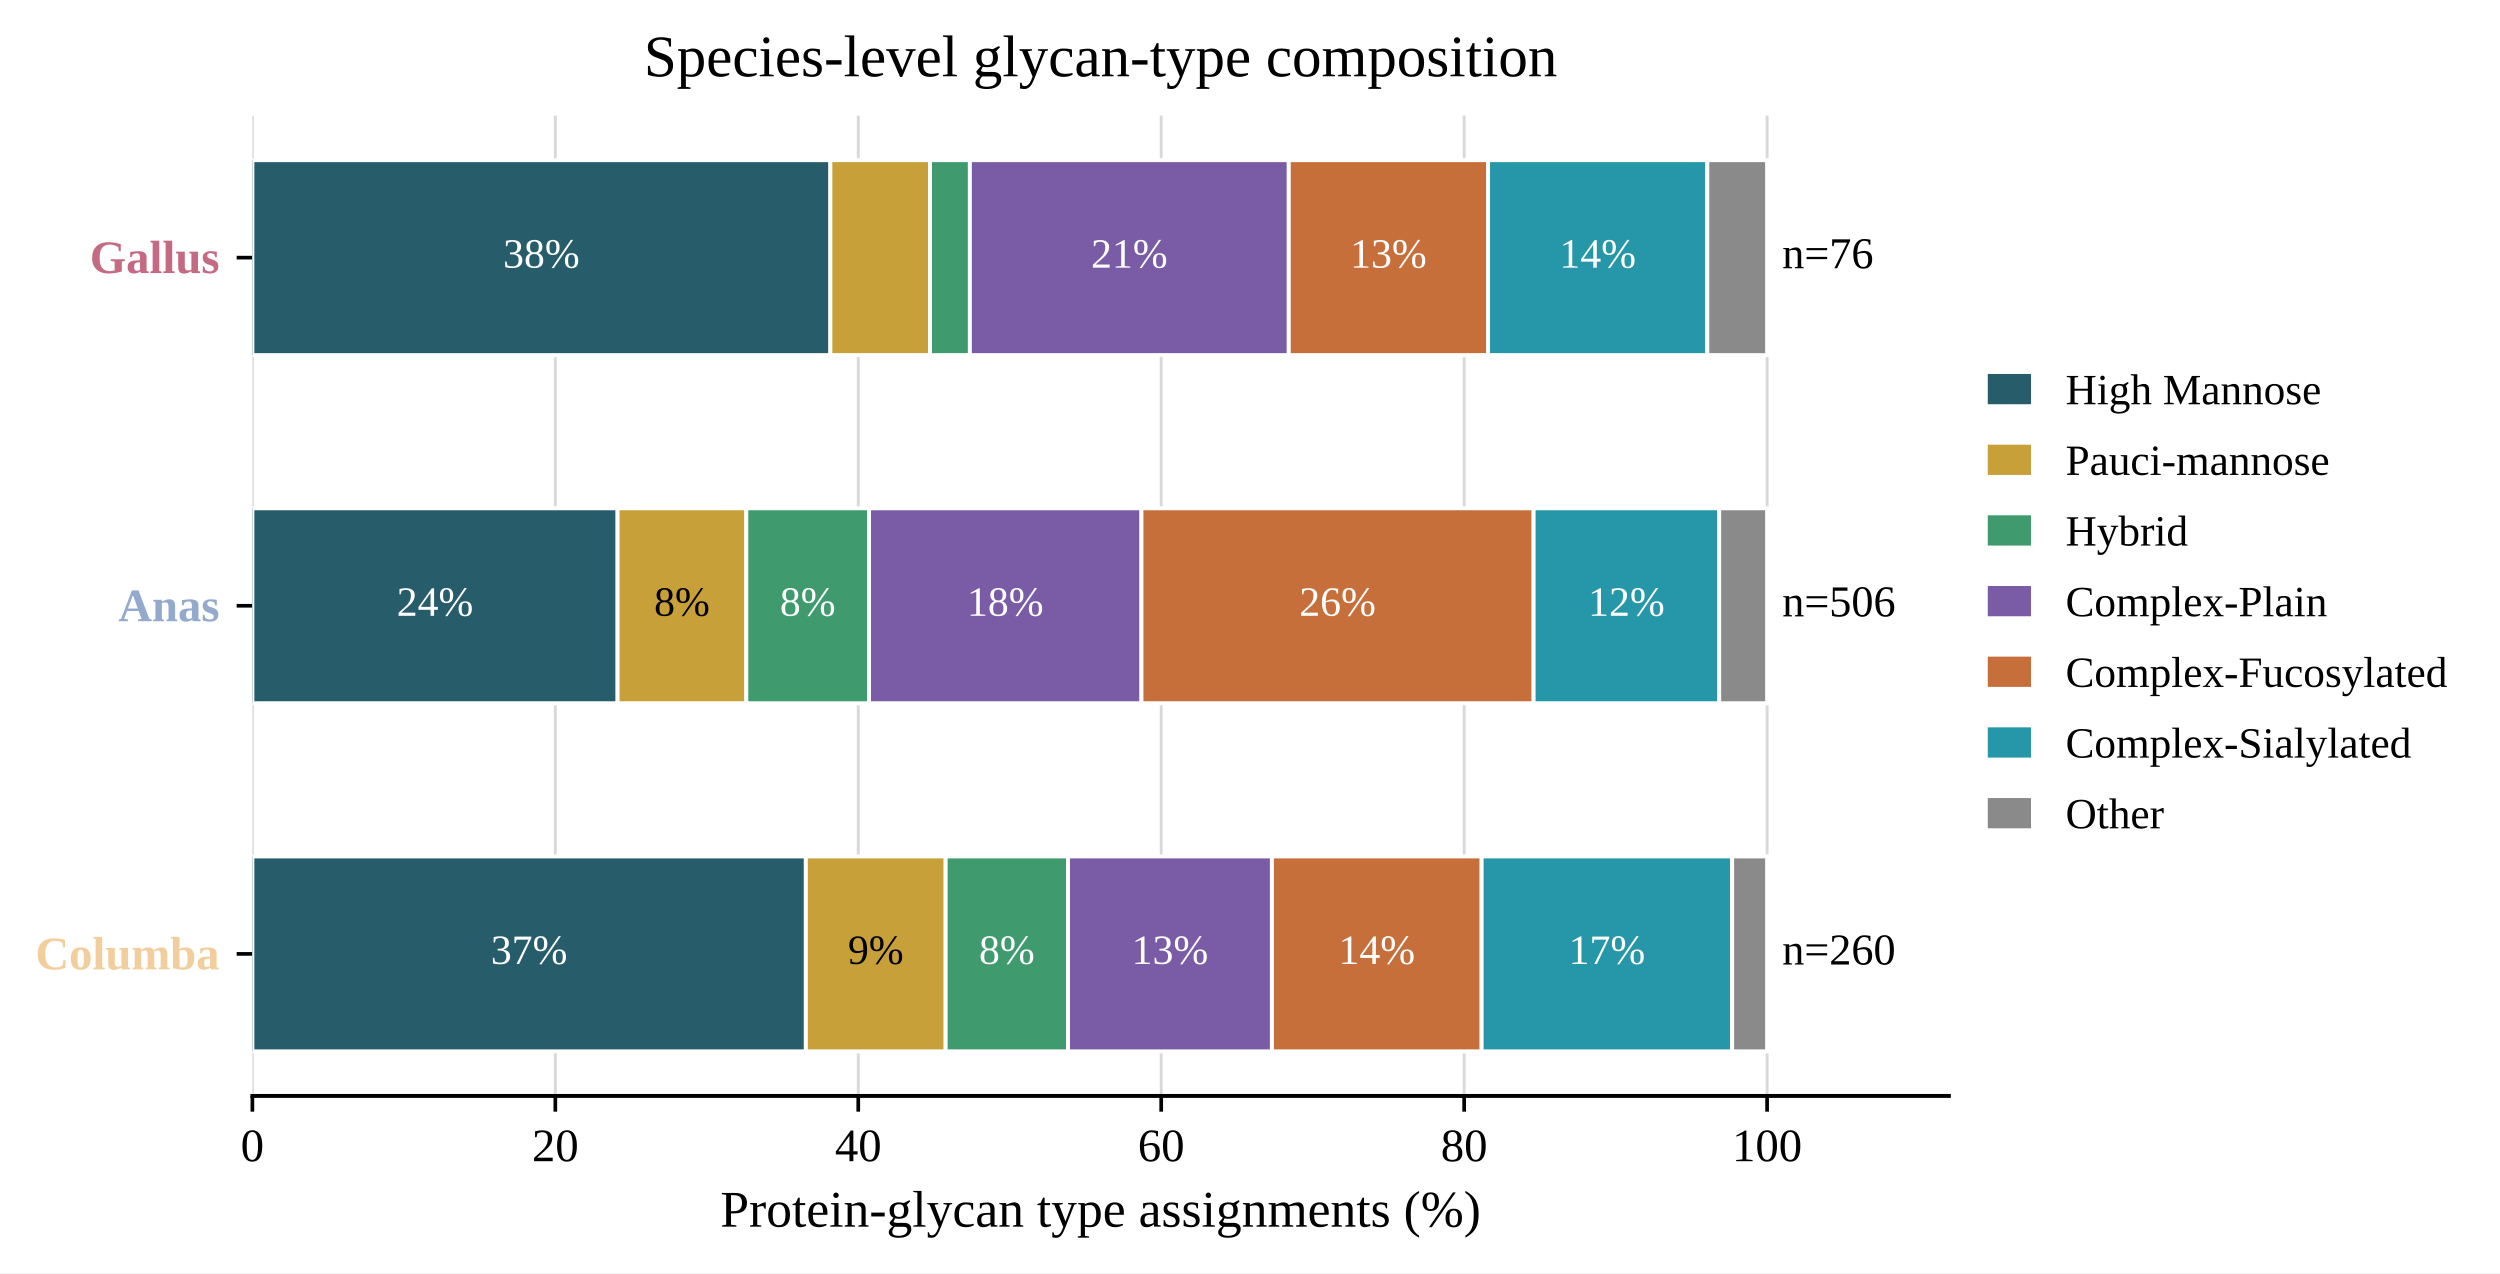
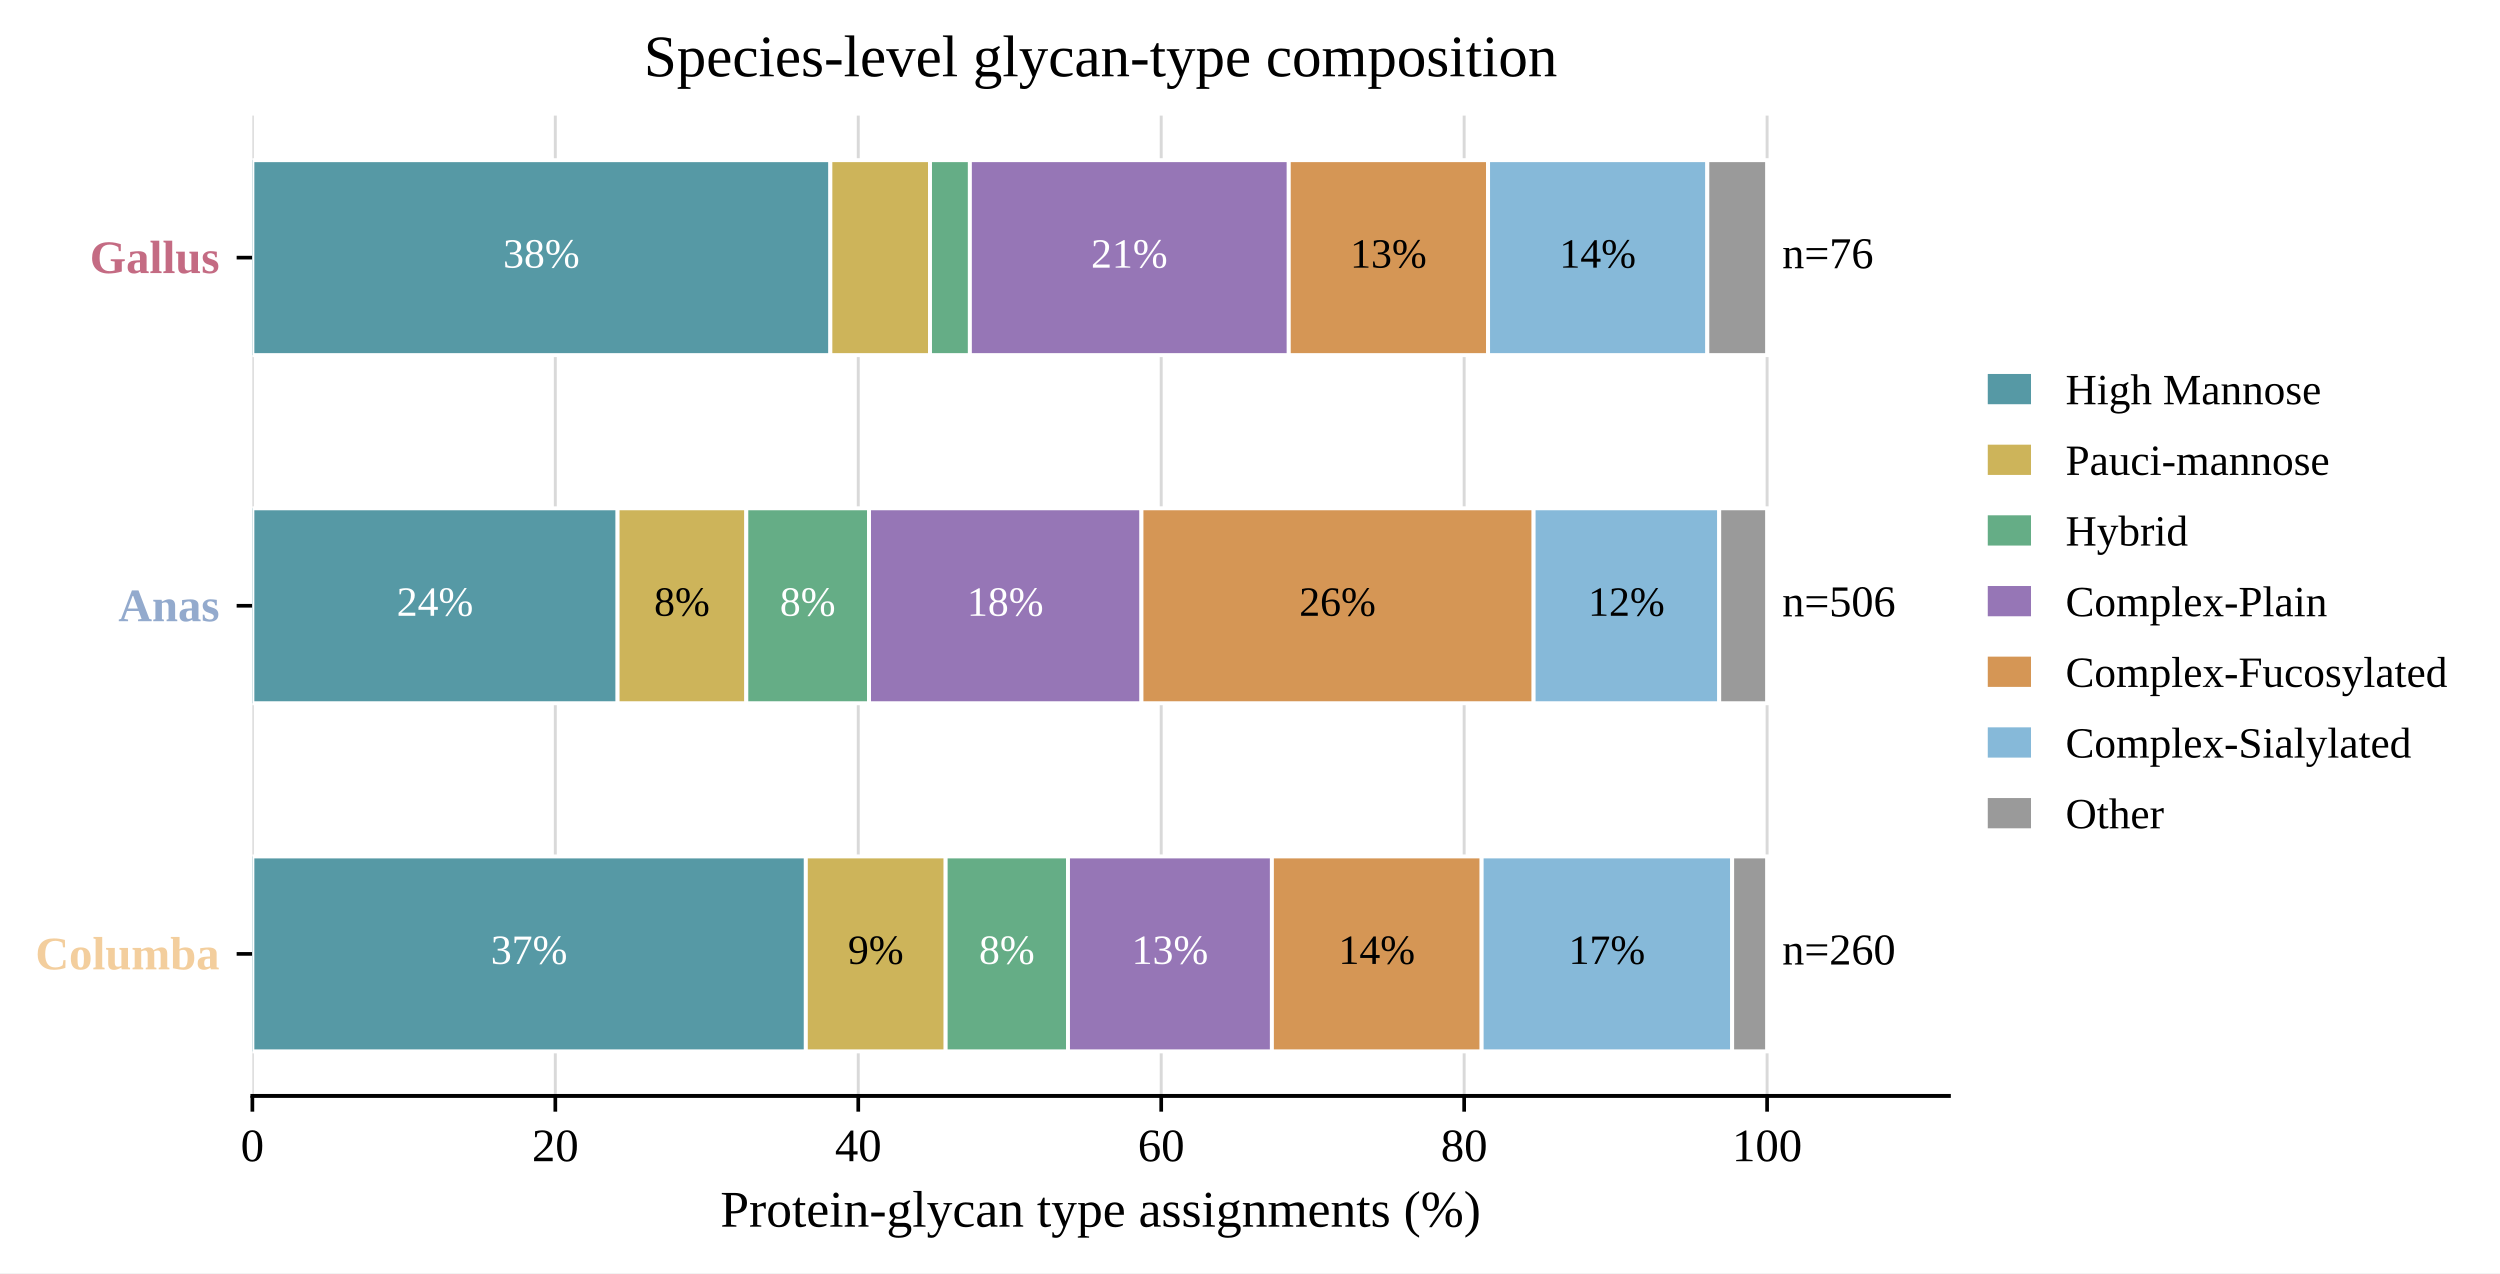
<svg xmlns="http://www.w3.org/2000/svg" xmlns:xlink="http://www.w3.org/1999/xlink" width="508.966pt" height="259.202pt" viewBox="0 0 508.966 259.202" version="1.1">
  <defs>
    <style type="text/css">*{stroke-linejoin: round; stroke-linecap: butt}</style>
  </defs>
  <g id="figure_1">
    <g id="patch_1">
      <path d="M -0 259.202  L 508.966 259.202  L 508.966 0  L -0 0  z " style="fill: #ffffff" />
    </g>
    <g id="axes_1">
      <g id="patch_2">
        <path d="M 51.379 223.117  L 396.763 223.117  L 396.763 23.532  L 51.379 23.532  z " style="fill: #ffffff" />
      </g>
      <g id="matplotlib.axis_1">
        <g id="xtick_1">
          <g id="line2d_1">
-             <path d="M 51.379 223.117  L 51.379 23.532  " clip-path="url(#pcbd84ecd64)" style="fill: none; stroke: #d9d9d9; stroke-width: 0.6; stroke-linecap: square" />
+             <path d="M 51.379 223.117  L 51.379 23.532  " clip-path="url(#p712d635e14)" style="fill: none; stroke: #d9d9d9; stroke-width: 0.6; stroke-linecap: square" />
          </g>
          <g id="line2d_2">
            <defs>
-               <path id="meec02e92b2" d="M 0 0  L 0 3.2  " style="stroke: #000000; stroke-width: 0.75" />
+               <path id="md7e964a1ce" d="M 0 0  L 0 3.2  " style="stroke: #000000; stroke-width: 0.75" />
            </defs>
            <g>
-               <use xlink:href="#meec02e92b2" x="51.379" y="223.117" style="stroke: #000000; stroke-width: 0.75" />
+               <use xlink:href="#md7e964a1ce" x="51.379" y="223.117" style="stroke: #000000; stroke-width: 0.75" />
            </g>
          </g>
          <g id="text_1">
            <text style="font-size: 9.5px; font-family: 'Times New Roman'; text-anchor: middle" x="51.379" y="236.413" transform="rotate(-0 51.37898 236.4131)">0</text>
          </g>
        </g>
        <g id="xtick_2">
          <g id="line2d_3">
-             <path d="M 113.055 223.117  L 113.055 23.532  " clip-path="url(#pcbd84ecd64)" style="fill: none; stroke: #d9d9d9; stroke-width: 0.6; stroke-linecap: square" />
+             <path d="M 113.055 223.117  L 113.055 23.532  " clip-path="url(#p712d635e14)" style="fill: none; stroke: #d9d9d9; stroke-width: 0.6; stroke-linecap: square" />
          </g>
          <g id="line2d_4">
            <g>
-               <use xlink:href="#meec02e92b2" x="113.055" y="223.117" style="stroke: #000000; stroke-width: 0.75" />
+               <use xlink:href="#md7e964a1ce" x="113.055" y="223.117" style="stroke: #000000; stroke-width: 0.75" />
            </g>
          </g>
          <g id="text_2">
            <text style="font-size: 9.5px; font-family: 'Times New Roman'; text-anchor: middle" x="113.055" y="236.413" transform="rotate(-0 113.0547 236.4131)">20</text>
          </g>
        </g>
        <g id="xtick_3">
          <g id="line2d_5">
-             <path d="M 174.73 223.117  L 174.73 23.532  " clip-path="url(#pcbd84ecd64)" style="fill: none; stroke: #d9d9d9; stroke-width: 0.6; stroke-linecap: square" />
+             <path d="M 174.73 223.117  L 174.73 23.532  " clip-path="url(#p712d635e14)" style="fill: none; stroke: #d9d9d9; stroke-width: 0.6; stroke-linecap: square" />
          </g>
          <g id="line2d_6">
            <g>
-               <use xlink:href="#meec02e92b2" x="174.73" y="223.117" style="stroke: #000000; stroke-width: 0.75" />
+               <use xlink:href="#md7e964a1ce" x="174.73" y="223.117" style="stroke: #000000; stroke-width: 0.75" />
            </g>
          </g>
          <g id="text_3">
            <text style="font-size: 9.5px; font-family: 'Times New Roman'; text-anchor: middle" x="174.73" y="236.413" transform="rotate(-0 174.7304 236.4131)">40</text>
          </g>
        </g>
        <g id="xtick_4">
          <g id="line2d_7">
-             <path d="M 236.406 223.117  L 236.406 23.532  " clip-path="url(#pcbd84ecd64)" style="fill: none; stroke: #d9d9d9; stroke-width: 0.6; stroke-linecap: square" />
+             <path d="M 236.406 223.117  L 236.406 23.532  " clip-path="url(#p712d635e14)" style="fill: none; stroke: #d9d9d9; stroke-width: 0.6; stroke-linecap: square" />
          </g>
          <g id="line2d_8">
            <g>
-               <use xlink:href="#meec02e92b2" x="236.406" y="223.117" style="stroke: #000000; stroke-width: 0.75" />
+               <use xlink:href="#md7e964a1ce" x="236.406" y="223.117" style="stroke: #000000; stroke-width: 0.75" />
            </g>
          </g>
          <g id="text_4">
            <text style="font-size: 9.5px; font-family: 'Times New Roman'; text-anchor: middle" x="236.406" y="236.413" transform="rotate(-0 236.4061 236.4131)">60</text>
          </g>
        </g>
        <g id="xtick_5">
          <g id="line2d_9">
-             <path d="M 298.082 223.117  L 298.082 23.532  " clip-path="url(#pcbd84ecd64)" style="fill: none; stroke: #d9d9d9; stroke-width: 0.6; stroke-linecap: square" />
+             <path d="M 298.082 223.117  L 298.082 23.532  " clip-path="url(#p712d635e14)" style="fill: none; stroke: #d9d9d9; stroke-width: 0.6; stroke-linecap: square" />
          </g>
          <g id="line2d_10">
            <g>
-               <use xlink:href="#meec02e92b2" x="298.082" y="223.117" style="stroke: #000000; stroke-width: 0.75" />
+               <use xlink:href="#md7e964a1ce" x="298.082" y="223.117" style="stroke: #000000; stroke-width: 0.75" />
            </g>
          </g>
          <g id="text_5">
            <text style="font-size: 9.5px; font-family: 'Times New Roman'; text-anchor: middle" x="298.082" y="236.413" transform="rotate(-0 298.0818 236.4131)">80</text>
          </g>
        </g>
        <g id="xtick_6">
          <g id="line2d_11">
-             <path d="M 359.758 223.117  L 359.758 23.532  " clip-path="url(#pcbd84ecd64)" style="fill: none; stroke: #d9d9d9; stroke-width: 0.6; stroke-linecap: square" />
+             <path d="M 359.758 223.117  L 359.758 23.532  " clip-path="url(#p712d635e14)" style="fill: none; stroke: #d9d9d9; stroke-width: 0.6; stroke-linecap: square" />
          </g>
          <g id="line2d_12">
            <g>
-               <use xlink:href="#meec02e92b2" x="359.758" y="223.117" style="stroke: #000000; stroke-width: 0.75" />
+               <use xlink:href="#md7e964a1ce" x="359.758" y="223.117" style="stroke: #000000; stroke-width: 0.75" />
            </g>
          </g>
          <g id="text_6">
            <text style="font-size: 9.5px; font-family: 'Times New Roman'; text-anchor: middle" x="359.758" y="236.413" transform="rotate(-0 359.7576 236.4131)">100</text>
          </g>
        </g>
        <g id="text_7">
          <text style="font-size: 10.5px; font-family: 'Times New Roman'; text-anchor: middle" x="224.071" y="249.736" transform="rotate(-0 224.071 249.7361)">Protein-glycan type assignments (%)</text>
        </g>
      </g>
      <g id="matplotlib.axis_2">
        <g id="ytick_1">
          <g id="line2d_13">
            <defs>
-               <path id="ma87e85b387" d="M 0 0  L -3.2 0  " style="stroke: #000000; stroke-width: 0.75" />
+               <path id="mf7eabfd0e0" d="M 0 0  L -3.2 0  " style="stroke: #000000; stroke-width: 0.75" />
            </defs>
            <g>
-               <use xlink:href="#ma87e85b387" x="51.379" y="52.45" style="stroke: #000000; stroke-width: 0.75" />
+               <use xlink:href="#mf7eabfd0e0" x="51.379" y="52.45" style="stroke: #000000; stroke-width: 0.75" />
            </g>
          </g>
          <g id="text_8">
            <text style="font-weight: 700; font-size: 9.5px; font-family: 'Times New Roman'; text-anchor: end; fill: #c46b83" x="44.679" y="55.595" transform="rotate(-0 44.67898 55.59489)">Gallus</text>
          </g>
        </g>
        <g id="ytick_2">
          <g id="line2d_14">
            <g>
-               <use xlink:href="#ma87e85b387" x="51.379" y="123.325" style="stroke: #000000; stroke-width: 0.75" />
+               <use xlink:href="#mf7eabfd0e0" x="51.379" y="123.325" style="stroke: #000000; stroke-width: 0.75" />
            </g>
          </g>
          <g id="text_9">
            <text style="font-weight: 700; font-size: 9.5px; font-family: 'Times New Roman'; text-anchor: end; fill: #93aacd" x="44.679" y="126.47" transform="rotate(-0 44.67898 126.4699)">Anas</text>
          </g>
        </g>
        <g id="ytick_3">
          <g id="line2d_15">
            <g>
-               <use xlink:href="#ma87e85b387" x="51.379" y="194.2" style="stroke: #000000; stroke-width: 0.75" />
+               <use xlink:href="#mf7eabfd0e0" x="51.379" y="194.2" style="stroke: #000000; stroke-width: 0.75" />
            </g>
          </g>
          <g id="text_10">
            <text style="font-weight: 700; font-size: 9.5px; font-family: 'Times New Roman'; text-anchor: end; fill: #f3ce9d" x="44.679" y="197.345" transform="rotate(-0 44.67898 197.3449)">Columba</text>
          </g>
        </g>
      </g>
      <g id="patch_3">
-         <path d="M 51.379 32.605  L 169.05 32.605  L 169.05 72.294  L 51.379 72.294  z " clip-path="url(#pcbd84ecd64)" style="fill: #275c6b; stroke: #ffffff; stroke-width: 0.8; stroke-linejoin: miter" />
+         <path d="M 51.379 32.605  L 169.05 32.605  L 169.05 72.294  L 51.379 72.294  z " clip-path="url(#p712d635e14)" style="fill: #5699a5; stroke: #ffffff; stroke-width: 0.8; stroke-linejoin: miter" />
      </g>
      <g id="patch_4">
-         <path d="M 51.379 103.48  L 125.731 103.48  L 125.731 143.169  L 51.379 143.169  z " clip-path="url(#pcbd84ecd64)" style="fill: #275c6b; stroke: #ffffff; stroke-width: 0.8; stroke-linejoin: miter" />
+         <path d="M 51.379 103.48  L 125.731 103.48  L 125.731 143.169  L 51.379 143.169  z " clip-path="url(#p712d635e14)" style="fill: #5699a5; stroke: #ffffff; stroke-width: 0.8; stroke-linejoin: miter" />
      </g>
      <g id="patch_5">
-         <path d="M 51.379 174.355  L 164.056 174.355  L 164.056 214.044  L 51.379 214.044  z " clip-path="url(#pcbd84ecd64)" style="fill: #275c6b; stroke: #ffffff; stroke-width: 0.8; stroke-linejoin: miter" />
+         <path d="M 51.379 174.355  L 164.056 174.355  L 164.056 214.044  L 51.379 214.044  z " clip-path="url(#p712d635e14)" style="fill: #5699a5; stroke: #ffffff; stroke-width: 0.8; stroke-linejoin: miter" />
      </g>
      <g id="patch_6">
-         <path d="M 169.05 32.605  L 189.338 32.605  L 189.338 72.294  L 169.05 72.294  z " clip-path="url(#pcbd84ecd64)" style="fill: #c8a03a; stroke: #ffffff; stroke-width: 0.8; stroke-linejoin: miter" />
+         <path d="M 169.05 32.605  L 189.338 32.605  L 189.338 72.294  L 169.05 72.294  z " clip-path="url(#p712d635e14)" style="fill: #cdb45a; stroke: #ffffff; stroke-width: 0.8; stroke-linejoin: miter" />
      </g>
      <g id="patch_7">
-         <path d="M 125.731 103.48  L 151.937 103.48  L 151.937 143.169  L 125.731 143.169  z " clip-path="url(#pcbd84ecd64)" style="fill: #c8a03a; stroke: #ffffff; stroke-width: 0.8; stroke-linejoin: miter" />
+         <path d="M 125.731 103.48  L 151.937 103.48  L 151.937 143.169  L 125.731 143.169  z " clip-path="url(#p712d635e14)" style="fill: #cdb45a; stroke: #ffffff; stroke-width: 0.8; stroke-linejoin: miter" />
      </g>
      <g id="patch_8">
-         <path d="M 164.056 174.355  L 192.521 174.355  L 192.521 214.044  L 164.056 214.044  z " clip-path="url(#pcbd84ecd64)" style="fill: #c8a03a; stroke: #ffffff; stroke-width: 0.8; stroke-linejoin: miter" />
+         <path d="M 164.056 174.355  L 192.521 174.355  L 192.521 214.044  L 164.056 214.044  z " clip-path="url(#p712d635e14)" style="fill: #cdb45a; stroke: #ffffff; stroke-width: 0.8; stroke-linejoin: miter" />
      </g>
      <g id="patch_9">
-         <path d="M 189.338 32.605  L 197.453 32.605  L 197.453 72.294  L 189.338 72.294  z " clip-path="url(#pcbd84ecd64)" style="fill: #3f9b6d; stroke: #ffffff; stroke-width: 0.8; stroke-linejoin: miter" />
+         <path d="M 189.338 32.605  L 197.453 32.605  L 197.453 72.294  L 189.338 72.294  z " clip-path="url(#p712d635e14)" style="fill: #65ad86; stroke: #ffffff; stroke-width: 0.8; stroke-linejoin: miter" />
      </g>
      <g id="patch_10">
-         <path d="M 151.937 103.48  L 176.924 103.48  L 176.924 143.169  L 151.937 143.169  z " clip-path="url(#pcbd84ecd64)" style="fill: #3f9b6d; stroke: #ffffff; stroke-width: 0.8; stroke-linejoin: miter" />
+         <path d="M 151.937 103.48  L 176.924 103.48  L 176.924 143.169  L 151.937 143.169  z " clip-path="url(#p712d635e14)" style="fill: #65ad86; stroke: #ffffff; stroke-width: 0.8; stroke-linejoin: miter" />
      </g>
      <g id="patch_11">
-         <path d="M 192.521 174.355  L 217.429 174.355  L 217.429 214.044  L 192.521 214.044  z " clip-path="url(#pcbd84ecd64)" style="fill: #3f9b6d; stroke: #ffffff; stroke-width: 0.8; stroke-linejoin: miter" />
+         <path d="M 192.521 174.355  L 217.429 174.355  L 217.429 214.044  L 192.521 214.044  z " clip-path="url(#p712d635e14)" style="fill: #65ad86; stroke: #ffffff; stroke-width: 0.8; stroke-linejoin: miter" />
      </g>
      <g id="patch_12">
-         <path d="M 197.453 32.605  L 262.375 32.605  L 262.375 72.294  L 197.453 72.294  z " clip-path="url(#pcbd84ecd64)" style="fill: #7a5ba6; stroke: #ffffff; stroke-width: 0.8; stroke-linejoin: miter" />
+         <path d="M 197.453 32.605  L 262.375 32.605  L 262.375 72.294  L 197.453 72.294  z " clip-path="url(#p712d635e14)" style="fill: #9676b6; stroke: #ffffff; stroke-width: 0.8; stroke-linejoin: miter" />
      </g>
      <g id="patch_13">
-         <path d="M 176.924 103.48  L 232.384 103.48  L 232.384 143.169  L 176.924 143.169  z " clip-path="url(#pcbd84ecd64)" style="fill: #7a5ba6; stroke: #ffffff; stroke-width: 0.8; stroke-linejoin: miter" />
+         <path d="M 176.924 103.48  L 232.384 103.48  L 232.384 143.169  L 176.924 143.169  z " clip-path="url(#p712d635e14)" style="fill: #9676b6; stroke: #ffffff; stroke-width: 0.8; stroke-linejoin: miter" />
      </g>
      <g id="patch_14">
-         <path d="M 217.429 174.355  L 258.941 174.355  L 258.941 214.044  L 217.429 214.044  z " clip-path="url(#pcbd84ecd64)" style="fill: #7a5ba6; stroke: #ffffff; stroke-width: 0.8; stroke-linejoin: miter" />
+         <path d="M 217.429 174.355  L 258.941 174.355  L 258.941 214.044  L 217.429 214.044  z " clip-path="url(#p712d635e14)" style="fill: #9676b6; stroke: #ffffff; stroke-width: 0.8; stroke-linejoin: miter" />
      </g>
      <g id="patch_15">
-         <path d="M 262.375 32.605  L 302.951 32.605  L 302.951 72.294  L 262.375 72.294  z " clip-path="url(#pcbd84ecd64)" style="fill: #c76f3a; stroke: #ffffff; stroke-width: 0.8; stroke-linejoin: miter" />
+         <path d="M 262.375 32.605  L 302.951 32.605  L 302.951 72.294  L 262.375 72.294  z " clip-path="url(#p712d635e14)" style="fill: #d59655; stroke: #ffffff; stroke-width: 0.8; stroke-linejoin: miter" />
      </g>
      <g id="patch_16">
-         <path d="M 232.384 103.48  L 312.221 103.48  L 312.221 143.169  L 232.384 143.169  z " clip-path="url(#pcbd84ecd64)" style="fill: #c76f3a; stroke: #ffffff; stroke-width: 0.8; stroke-linejoin: miter" />
+         <path d="M 232.384 103.48  L 312.221 103.48  L 312.221 143.169  L 232.384 143.169  z " clip-path="url(#p712d635e14)" style="fill: #d59655; stroke: #ffffff; stroke-width: 0.8; stroke-linejoin: miter" />
      </g>
      <g id="patch_17">
-         <path d="M 258.941 174.355  L 301.64 174.355  L 301.64 214.044  L 258.941 214.044  z " clip-path="url(#pcbd84ecd64)" style="fill: #c76f3a; stroke: #ffffff; stroke-width: 0.8; stroke-linejoin: miter" />
+         <path d="M 258.941 174.355  L 301.64 174.355  L 301.64 214.044  L 258.941 214.044  z " clip-path="url(#p712d635e14)" style="fill: #d59655; stroke: #ffffff; stroke-width: 0.8; stroke-linejoin: miter" />
      </g>
      <g id="patch_18">
-         <path d="M 302.951 32.605  L 347.585 32.605  L 347.585 72.294  L 302.951 72.294  z " clip-path="url(#pcbd84ecd64)" style="fill: #2697a8; stroke: #ffffff; stroke-width: 0.8; stroke-linejoin: miter" />
+         <path d="M 302.951 32.605  L 347.585 32.605  L 347.585 72.294  L 302.951 72.294  z " clip-path="url(#p712d635e14)" style="fill: #86b9d9; stroke: #ffffff; stroke-width: 0.8; stroke-linejoin: miter" />
      </g>
      <g id="patch_19">
-         <path d="M 312.221 103.48  L 350.006 103.48  L 350.006 143.169  L 312.221 143.169  z " clip-path="url(#pcbd84ecd64)" style="fill: #2697a8; stroke: #ffffff; stroke-width: 0.8; stroke-linejoin: miter" />
+         <path d="M 312.221 103.48  L 350.006 103.48  L 350.006 143.169  L 312.221 143.169  z " clip-path="url(#p712d635e14)" style="fill: #86b9d9; stroke: #ffffff; stroke-width: 0.8; stroke-linejoin: miter" />
      </g>
      <g id="patch_20">
-         <path d="M 301.64 174.355  L 352.641 174.355  L 352.641 214.044  L 301.64 214.044  z " clip-path="url(#pcbd84ecd64)" style="fill: #2697a8; stroke: #ffffff; stroke-width: 0.8; stroke-linejoin: miter" />
+         <path d="M 301.64 174.355  L 352.641 174.355  L 352.641 214.044  L 301.64 214.044  z " clip-path="url(#p712d635e14)" style="fill: #86b9d9; stroke: #ffffff; stroke-width: 0.8; stroke-linejoin: miter" />
      </g>
      <g id="patch_21">
-         <path d="M 347.585 32.605  L 359.758 32.605  L 359.758 72.294  L 347.585 72.294  z " clip-path="url(#pcbd84ecd64)" style="fill: #8a8a8a; stroke: #ffffff; stroke-width: 0.8; stroke-linejoin: miter" />
+         <path d="M 347.585 32.605  L 359.758 32.605  L 359.758 72.294  L 347.585 72.294  z " clip-path="url(#p712d635e14)" style="fill: #9a9a9a; stroke: #ffffff; stroke-width: 0.8; stroke-linejoin: miter" />
      </g>
      <g id="patch_22">
-         <path d="M 350.006 103.48  L 359.758 103.48  L 359.758 143.169  L 350.006 143.169  z " clip-path="url(#pcbd84ecd64)" style="fill: #8a8a8a; stroke: #ffffff; stroke-width: 0.8; stroke-linejoin: miter" />
+         <path d="M 350.006 103.48  L 359.758 103.48  L 359.758 143.169  L 350.006 143.169  z " clip-path="url(#p712d635e14)" style="fill: #9a9a9a; stroke: #ffffff; stroke-width: 0.8; stroke-linejoin: miter" />
      </g>
      <g id="patch_23">
-         <path d="M 352.641 174.355  L 359.758 174.355  L 359.758 214.044  L 352.641 214.044  z " clip-path="url(#pcbd84ecd64)" style="fill: #8a8a8a; stroke: #ffffff; stroke-width: 0.8; stroke-linejoin: miter" />
+         <path d="M 352.641 174.355  L 359.758 174.355  L 359.758 214.044  L 352.641 214.044  z " clip-path="url(#p712d635e14)" style="fill: #9a9a9a; stroke: #ffffff; stroke-width: 0.8; stroke-linejoin: miter" />
      </g>
      <g id="patch_24">
        <path d="M 51.379 223.117  L 396.763 223.117  " style="fill: none; stroke: #000000; stroke-width: 0.8; stroke-linejoin: miter; stroke-linecap: square" />
      </g>
      <g id="text_11">
        <text style="font-size: 8.5px; font-family: 'Times New Roman'; text-anchor: middle; fill: #ffffff" x="110.214" y="54.491" transform="rotate(-0 110.2144 54.49149)">38%</text>
      </g>
      <g id="text_12">
        <text style="font-size: 8.5px; font-family: 'Times New Roman'; text-anchor: middle; fill: #ffffff" x="88.555" y="125.366" transform="rotate(-0 88.55506 125.3665)">24%</text>
      </g>
      <g id="text_13">
        <text style="font-size: 8.5px; font-family: 'Times New Roman'; text-anchor: middle; fill: #ffffff" x="107.717" y="196.241" transform="rotate(-0 107.7174 196.2415)">37%</text>
      </g>
      <g id="text_14">
        <text style="font-size: 8.5px; font-family: 'Times New Roman'; text-anchor: middle" x="138.834" y="125.366" transform="rotate(-0 138.8342 125.3665)">8%</text>
      </g>
      <g id="text_15">
        <text style="font-size: 8.5px; font-family: 'Times New Roman'; text-anchor: middle" x="178.289" y="196.241" transform="rotate(-0 178.2886 196.2415)">9%</text>
      </g>
      <g id="text_16">
        <text style="font-size: 8.5px; font-family: 'Times New Roman'; text-anchor: middle; fill: #ffffff" x="164.431" y="125.366" transform="rotate(-0 164.4308 125.3665)">8%</text>
      </g>
      <g id="text_17">
        <text style="font-size: 8.5px; font-family: 'Times New Roman'; text-anchor: middle; fill: #ffffff" x="204.975" y="196.241" transform="rotate(-0 204.9752 196.2415)">8%</text>
      </g>
      <g id="text_18">
        <text style="font-size: 8.5px; font-family: 'Times New Roman'; text-anchor: middle; fill: #ffffff" x="229.914" y="54.491" transform="rotate(-0 229.9139 54.49149)">21%</text>
      </g>
      <g id="text_19">
        <text style="font-size: 8.5px; font-family: 'Times New Roman'; text-anchor: middle; fill: #ffffff" x="204.654" y="125.366" transform="rotate(-0 204.6541 125.3665)">18%</text>
      </g>
      <g id="text_20">
        <text style="font-size: 8.5px; font-family: 'Times New Roman'; text-anchor: middle; fill: #ffffff" x="238.185" y="196.241" transform="rotate(-0 238.1852 196.2415)">13%</text>
      </g>
      <g id="text_21">
-         <text style="font-size: 8.5px; font-family: 'Times New Roman'; text-anchor: middle; fill: #ffffff" x="282.663" y="54.491" transform="rotate(-0 282.6629 54.49149)">13%</text>
+         <text style="font-size: 8.5px; font-family: 'Times New Roman'; text-anchor: middle" x="282.663" y="54.491" transform="rotate(-0 282.6629 54.49149)">13%</text>
      </g>
      <g id="text_22">
-         <text style="font-size: 8.5px; font-family: 'Times New Roman'; text-anchor: middle; fill: #ffffff" x="272.302" y="125.366" transform="rotate(-0 272.3024 125.3665)">26%</text>
+         <text style="font-size: 8.5px; font-family: 'Times New Roman'; text-anchor: middle" x="272.302" y="125.366" transform="rotate(-0 272.3024 125.3665)">26%</text>
      </g>
      <g id="text_23">
-         <text style="font-size: 8.5px; font-family: 'Times New Roman'; text-anchor: middle; fill: #ffffff" x="280.291" y="196.241" transform="rotate(-0 280.2908 196.2415)">14%</text>
+         <text style="font-size: 8.5px; font-family: 'Times New Roman'; text-anchor: middle" x="280.291" y="196.241" transform="rotate(-0 280.2908 196.2415)">14%</text>
      </g>
      <g id="text_24">
-         <text style="font-size: 8.5px; font-family: 'Times New Roman'; text-anchor: middle; fill: #ffffff" x="325.268" y="54.491" transform="rotate(-0 325.2678 54.49149)">14%</text>
+         <text style="font-size: 8.5px; font-family: 'Times New Roman'; text-anchor: middle" x="325.268" y="54.491" transform="rotate(-0 325.2678 54.49149)">14%</text>
      </g>
      <g id="text_25">
-         <text style="font-size: 8.5px; font-family: 'Times New Roman'; text-anchor: middle; fill: #ffffff" x="331.114" y="125.366" transform="rotate(-0 331.1137 125.3665)">12%</text>
+         <text style="font-size: 8.5px; font-family: 'Times New Roman'; text-anchor: middle" x="331.114" y="125.366" transform="rotate(-0 331.1137 125.3665)">12%</text>
      </g>
      <g id="text_26">
-         <text style="font-size: 8.5px; font-family: 'Times New Roman'; text-anchor: middle; fill: #ffffff" x="327.141" y="196.241" transform="rotate(-0 327.1406 196.2415)">17%</text>
+         <text style="font-size: 8.5px; font-family: 'Times New Roman'; text-anchor: middle" x="327.141" y="196.241" transform="rotate(-0 327.1406 196.2415)">17%</text>
      </g>
      <g id="text_27">
        <text style="font-size: 9px; font-family: 'Times New Roman'; text-anchor: start" x="362.841" y="54.612" transform="rotate(-0 362.8413 54.61161)">n=76</text>
      </g>
      <g id="text_28">
        <text style="font-size: 9px; font-family: 'Times New Roman'; text-anchor: start" x="362.841" y="125.487" transform="rotate(-0 362.8413 125.4866)">n=506</text>
      </g>
      <g id="text_29">
        <text style="font-size: 9px; font-family: 'Times New Roman'; text-anchor: start" x="362.841" y="196.362" transform="rotate(-0 362.8413 196.3616)">n=260</text>
      </g>
      <g id="text_30">
        <text style="font-size: 12px; font-family: 'Times New Roman'; text-anchor: middle" x="224.071" y="15.533" transform="rotate(-0 224.071 15.5325)">Species-level glycan-type composition</text>
      </g>
      <g id="legend_1">
        <g id="patch_25">
-           <path d="M 404.683 82.295  L 413.483 82.295  L 413.483 76.135  L 404.683 76.135  z " style="fill: #275c6b" />
+           <path d="M 404.683 82.295  L 413.483 82.295  L 413.483 76.135  L 404.683 76.135  z " style="fill: #5699a5" />
        </g>
        <g id="text_31">
          <text style="font-size: 8.8px; font-family: 'Times New Roman'; text-anchor: start" x="420.523" y="82.295" transform="rotate(-0 420.523 82.29519)">High Mannose</text>
        </g>
        <g id="patch_26">
-           <path d="M 404.683 96.69  L 413.483 96.69  L 413.483 90.53  L 404.683 90.53  z " style="fill: #c8a03a" />
+           <path d="M 404.683 96.69  L 413.483 96.69  L 413.483 90.53  L 404.683 90.53  z " style="fill: #cdb45a" />
        </g>
        <g id="text_32">
          <text style="font-size: 8.8px; font-family: 'Times New Roman'; text-anchor: start" x="420.523" y="96.69" transform="rotate(-0 420.523 96.69006)">Pauci-mannose</text>
        </g>
        <g id="patch_27">
-           <path d="M 404.683 111.068  L 413.483 111.068  L 413.483 104.908  L 404.683 104.908  z " style="fill: #3f9b6d" />
+           <path d="M 404.683 111.068  L 413.483 111.068  L 413.483 104.908  L 404.683 104.908  z " style="fill: #65ad86" />
        </g>
        <g id="text_33">
          <text style="font-size: 8.8px; font-family: 'Times New Roman'; text-anchor: start" x="420.523" y="111.068" transform="rotate(-0 420.523 111.0684)">Hybrid</text>
        </g>
        <g id="patch_28">
-           <path d="M 404.683 125.463  L 413.483 125.463  L 413.483 119.303  L 404.683 119.303  z " style="fill: #7a5ba6" />
+           <path d="M 404.683 125.463  L 413.483 125.463  L 413.483 119.303  L 404.683 119.303  z " style="fill: #9676b6" />
        </g>
        <g id="text_34">
          <text style="font-size: 8.8px; font-family: 'Times New Roman'; text-anchor: start" x="420.523" y="125.463" transform="rotate(-0 420.523 125.4633)">Complex-Plain</text>
        </g>
        <g id="patch_29">
-           <path d="M 404.683 139.842  L 413.483 139.842  L 413.483 133.682  L 404.683 133.682  z " style="fill: #c76f3a" />
+           <path d="M 404.683 139.842  L 413.483 139.842  L 413.483 133.682  L 404.683 133.682  z " style="fill: #d59655" />
        </g>
        <g id="text_35">
          <text style="font-size: 8.8px; font-family: 'Times New Roman'; text-anchor: start" x="420.523" y="139.842" transform="rotate(-0 420.523 139.8417)">Complex-Fucosylated</text>
        </g>
        <g id="patch_30">
-           <path d="M 404.683 154.237  L 413.483 154.237  L 413.483 148.077  L 404.683 148.077  z " style="fill: #2697a8" />
+           <path d="M 404.683 154.237  L 413.483 154.237  L 413.483 148.077  L 404.683 148.077  z " style="fill: #86b9d9" />
        </g>
        <g id="text_36">
          <text style="font-size: 8.8px; font-family: 'Times New Roman'; text-anchor: start" x="420.523" y="154.237" transform="rotate(-0 420.523 154.2366)">Complex-Sialylated</text>
        </g>
        <g id="patch_31">
-           <path d="M 404.683 168.631  L 413.483 168.631  L 413.483 162.471  L 404.683 162.471  z " style="fill: #8a8a8a" />
+           <path d="M 404.683 168.631  L 413.483 168.631  L 413.483 162.471  L 404.683 162.471  z " style="fill: #9a9a9a" />
        </g>
        <g id="text_37">
          <text style="font-size: 8.8px; font-family: 'Times New Roman'; text-anchor: start" x="420.523" y="168.631" transform="rotate(-0 420.523 168.6314)">Other</text>
        </g>
      </g>
    </g>
  </g>
  <defs>
-     <clipPath id="pcbd84ecd64">
+     <clipPath id="p712d635e14">
      <rect x="51.379" y="23.532" width="345.384" height="199.584" />
    </clipPath>
  </defs>
</svg>
